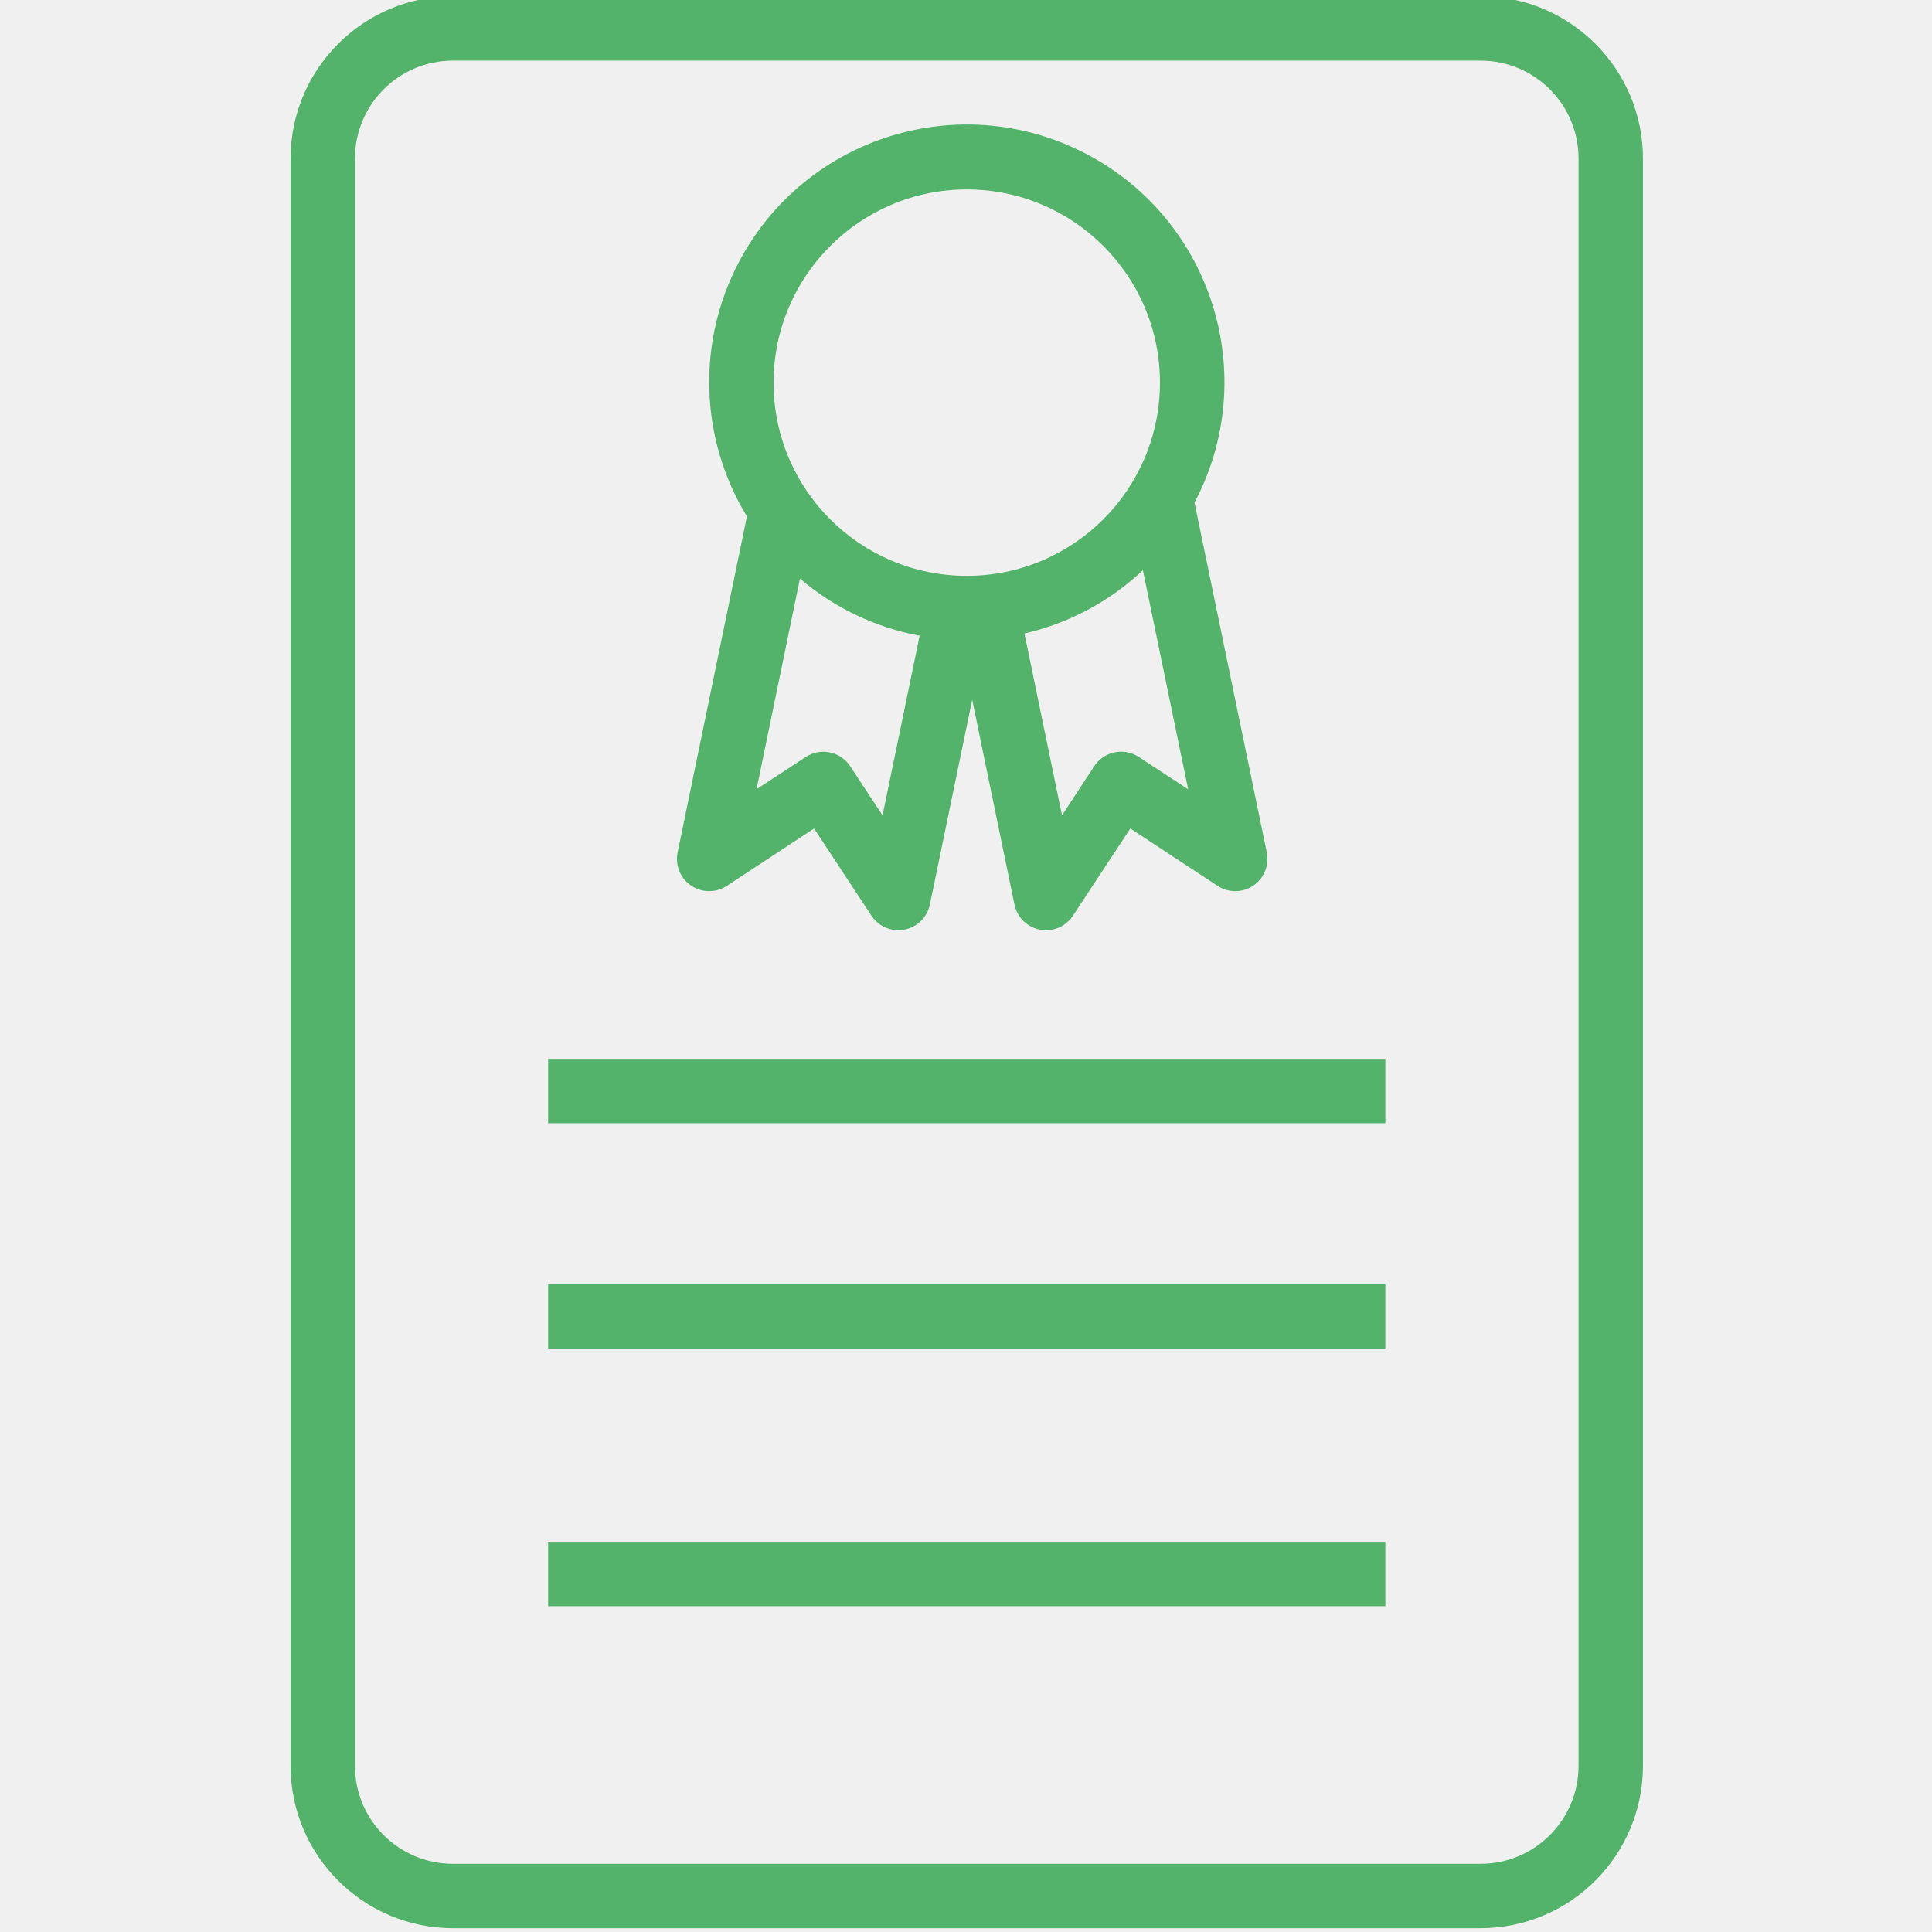
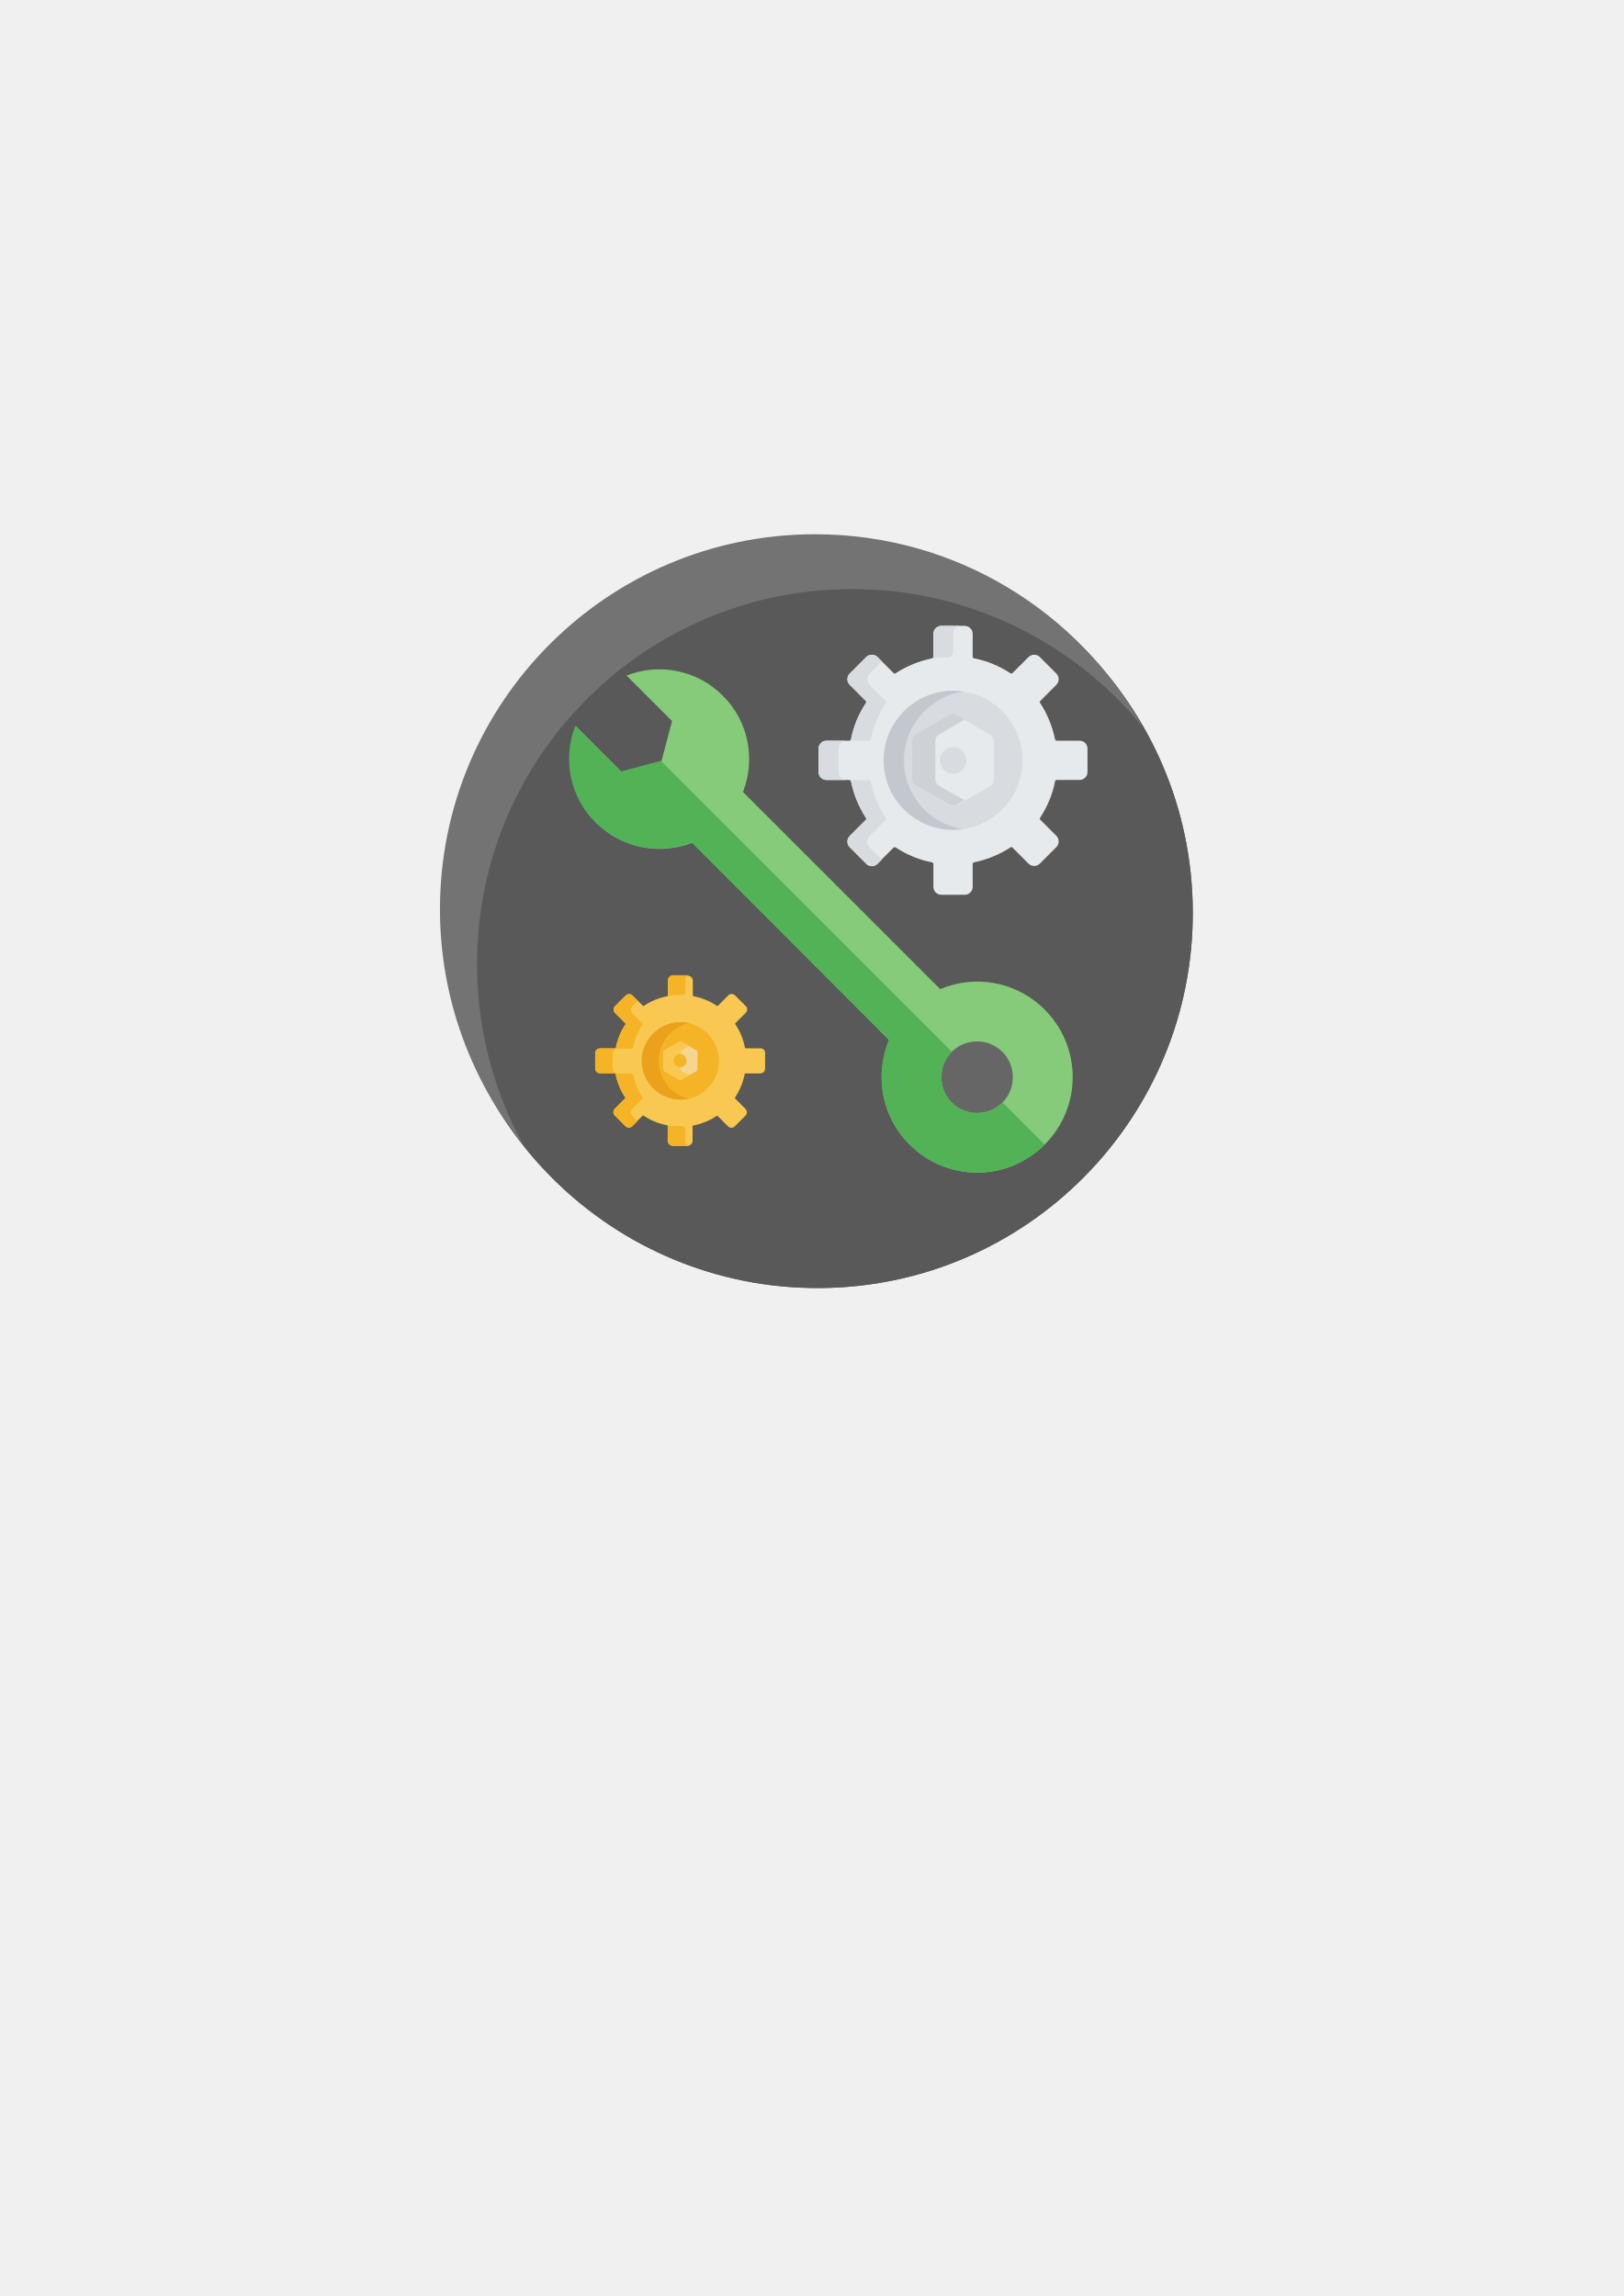
- <svg xmlns="http://www.w3.org/2000/svg" height="511pt" viewBox="-76 1 511 511.999" width="511pt" fill="#53b36a">
-   <path d="m315.891 0h-272.383c-23.742.027-42.98 19.266-43.008 43.008v425.984c.027 23.742 19.266 42.98 43.008 43.008h272.383c23.742-.027 42.98-19.266 43.008-43.008v-425.984c-.027-23.742-19.266-42.98-43.008-43.008zm25.941 468.992c-.012 14.32-11.621 25.926-25.941 25.941h-272.383c-14.32-.016-25.93-11.621-25.941-25.941v-425.984c.012-14.32 11.621-25.926 25.941-25.941h272.383c14.32.016 25.93 11.621 25.941 25.941zm0 0" />
-   <path d="m106.637 235.691c2.855 1.938 6.598 1.969 9.48.074l23.125-15.203 15.207 23.125c2.594 3.934 7.887 5.02 11.824 2.422 1.883-1.242 3.199-3.18 3.656-5.395l11.211-54.277 11.207 54.277c.949 4.617 5.461 7.59 10.074 6.641 2.223-.457 4.168-1.777 5.414-3.668l15.215-23.125 23.117 15.203c3.934 2.594 9.227 1.5 11.816-2.434 1.246-1.895 1.688-4.203 1.23-6.422l-19.152-92.723c17.625-33.328 4.895-74.637-28.434-92.262s-74.637-4.895-92.262 28.434c-11.258 21.289-10.465 46.934 2.082 67.488l-18.371 89.062c-.695 3.375.707 6.84 3.559 8.781zm118.656-34.082c-3.938-2.59-9.227-1.5-11.816 2.441l-8.535 13.035-9.949-48.195c11.762-2.711 22.594-8.5 31.383-16.777l12 58.07zm-45.594-150.41c28.277 0 51.199 22.922 51.199 51.199 0 28.277-22.922 51.203-51.199 51.203-28.277 0-51.199-22.926-51.199-51.203.027-28.266 22.934-51.172 51.199-51.199zm-44.203 103.125c9.062 7.742 20 12.965 31.719 15.148l-9.828 47.613-8.578-13.035c-2.586-3.914-7.848-5.004-11.777-2.441l-13.035 8.531zm0 0" />
-   <path d="m68.766 281.602h221.867v17.066h-221.867zm0 0" />
-   <path d="m68.766 341.332h221.867v17.066h-221.867zm0 0" />
-   <path d="m68.766 409.598h221.867v17.066h-221.867zm0 0" />
+ <svg xmlns="http://www.w3.org/2000/svg" xmlns:xlink="http://www.w3.org/1999/xlink" version="1.1" id="Layer_1" x="0px" y="0px" viewBox="0 0 595.3 841.9" style="enable-background:new 0 0 595.3 841.9;" xml:space="preserve">
+   <style type="text/css">
+ 	.st0{clip-path:url(#SVGID_2_);fill:#595959;}
+ 	.st1{fill:#666666;stroke:#FFFFFF;stroke-width:3.516;stroke-miterlimit:10;}
+ 	.st2{fill:#E6EAED;}
+ 	.st3{fill:#D8DCE0;}
+ 	.st4{fill:#C3C8CE;}
+ 	.st5{fill:#CED2D7;}
+ 	.st6{fill:#F8C850;}
+ 	.st7{fill:#F5B426;}
+ 	.st8{fill:#ECA11D;}
+ 	.st9{fill:#F5D592;}
+ 	.st10{fill:#85CB79;}
+ 	.st11{fill:#52B256;}
+ 	.st12{fill:#737373;}
+ </style>
+   <g>
+     <defs>
+       <path id="SVGID_1_" d="M299,197.2c-75.9,0.4-137.2,62.3-136.8,138.3c0.4,75.9,62.3,137.2,138.3,136.8    c75.9-0.4,137.2-62.3,136.8-138.3c-0.4-75.7-61.9-136.8-137.5-136.8C299.4,197.2,299.2,197.2,299,197.2" />
+     </defs>
+     <use xlink:href="#SVGID_1_" style="overflow:visible;fill:#595959;" />
+     <clipPath id="SVGID_2_">
+       <use xlink:href="#SVGID_1_" style="overflow:visible;" />
+     </clipPath>
+     <rect x="161.7" y="197.2" class="st0" width="275.9" height="275.5" />
+   </g>
+   <polygon class="st1" points="338.3,405.2 344.5,382.7 367,376.8 383.4,393.4 377.2,415.9 354.7,421.8 " />
+   <path class="st2" d="M395.8,271.6h-8.4c-0.3,0-0.5-0.2-0.6-0.5c-1-4.9-2.9-9.4-5.5-13.4c-0.2-0.2-0.1-0.5,0.1-0.7l5.9-5.9  c1.1-1.1,1.1-3,0-4.1l-6.1-6.1c-1.1-1.1-3-1.1-4.1,0l-5.9,5.9c-0.2,0.2-0.5,0.2-0.7,0.1c-4-2.6-8.5-4.6-13.4-5.5  c-0.3-0.1-0.5-0.3-0.5-0.6v-8.4c0-1.6-1.3-2.9-2.9-2.9h-8.6c-1.6,0-2.9,1.3-2.9,2.9v8.4c0,0.3-0.2,0.5-0.5,0.6  c-4.9,1-9.4,2.9-13.4,5.5c-0.2,0.2-0.5,0.1-0.7-0.1l-5.9-5.9c-1.1-1.1-3-1.1-4.1,0l-6.1,6.1c-1.1,1.1-1.1,3,0,4.1l5.9,5.9  c0.2,0.2,0.2,0.5,0.1,0.7c-2.6,4-4.6,8.5-5.5,13.4c-0.1,0.3-0.3,0.5-0.6,0.5H303c-1.6,0-2.9,1.3-2.9,2.9v8.6c0,1.6,1.3,2.9,2.9,2.9  h8.4c0.3,0,0.5,0.2,0.6,0.5c1,4.9,2.9,9.4,5.5,13.4c0.2,0.2,0.1,0.5-0.1,0.7l-5.9,5.9c-1.1,1.1-1.1,3,0,4.1l6.1,6.1  c1.1,1.1,3,1.1,4.1,0l5.9-5.9c0.2-0.2,0.5-0.2,0.7-0.1c4,2.6,8.5,4.6,13.4,5.5c0.3,0.1,0.5,0.3,0.5,0.6v8.4c0,1.6,1.3,2.9,2.9,2.9  h8.6c1.6,0,2.9-1.3,2.9-2.9v-8.4c0-0.3,0.2-0.5,0.5-0.6c4.9-1,9.4-2.9,13.4-5.5c0.2-0.2,0.5-0.1,0.7,0.1l5.9,5.9  c1.1,1.1,3,1.1,4.1,0l6.1-6.1c1.1-1.1,1.1-3,0-4.1l-5.9-5.9c-0.2-0.2-0.2-0.5-0.1-0.7c2.6-4,4.6-8.5,5.5-13.4  c0.1-0.3,0.3-0.5,0.6-0.5h8.4c1.6,0,2.9-1.3,2.9-2.9v-8.6C398.7,272.9,397.4,271.6,395.8,271.6z" />
+   <g>
+     <path class="st3" d="M317.4,257c0.2,0.2,0.2,0.5,0.1,0.7c-2.6,4-4.6,8.5-5.5,13.4c-0.1,0.3-0.3,0.5-0.6,0.5h7.3   c0.3,0,0.5-0.2,0.6-0.5c1-4.9,2.9-9.4,5.5-13.4c0.2-0.2,0.1-0.5-0.1-0.7l-5.9-5.9c-1.1-1.1-1.1-3,0-4.1l4.5-4.5l-1.6-1.6   c-1.1-1.1-3-1.1-4.1,0l-6.1,6.1c-1.1,1.1-1.1,3,0,4.1L317.4,257z" />
+     <path class="st3" d="M307.4,283.1v-8.6c0-1.6,1.3-2.9,2.9-2.9H303c-1.6,0-2.9,1.3-2.9,2.9v8.6c0,1.6,1.3,2.9,2.9,2.9h7.3   C308.7,286,307.4,284.7,307.4,283.1z" />
+     <path class="st3" d="M318.8,310.7c-1.1-1.1-1.1-3,0-4.1l5.9-5.9c0.2-0.2,0.2-0.5,0.1-0.7c-2.6-4-4.6-8.5-5.5-13.4   c-0.1-0.3-0.3-0.5-0.6-0.5h-7.3c0.3,0,0.5,0.2,0.6,0.5c1,4.9,2.9,9.4,5.5,13.4c0.2,0.2,0.1,0.5-0.1,0.7l-5.9,5.9   c-1.1,1.1-1.1,3,0,4.1l6.1,6.1c1.1,1.1,3,1.1,4.1,0l1.6-1.6L318.8,310.7z" />
+     <circle class="st3" cx="349.4" cy="278.8" r="25.5" />
+   </g>
+   <path class="st4" d="M331.4,278.8c0-12.8,9.5-23.4,21.8-25.2c-1.2-0.2-2.5-0.3-3.7-0.3c-14.1,0-25.5,11.4-25.5,25.5  c0,14.1,11.4,25.5,25.5,25.5c1.3,0,2.5-0.1,3.7-0.3C340.8,302.3,331.4,291.6,331.4,278.8z" />
+   <path class="st2" d="M363,269.4l-12.2-7c-0.8-0.5-1.9-0.5-2.7,0l-12.2,7c-0.8,0.5-1.4,1.4-1.4,2.4v14.1c0,1,0.5,1.9,1.4,2.4l12.2,7  c0.8,0.5,1.9,0.5,2.7,0l12.2-7c0.8-0.5,1.4-1.4,1.4-2.4v-14.1C364.3,270.8,363.8,269.9,363,269.4z M349.4,283.7  c-2.7,0-4.9-2.2-4.9-4.9c0-2.7,2.2-4.9,4.9-4.9c2.7,0,4.9,2.2,4.9,4.9C354.3,281.5,352.1,283.7,349.4,283.7z" />
+   <path class="st5" d="M344.3,288.2c-0.8-0.5-1.4-1.4-1.4-2.4v-14.1c0-1,0.5-1.9,1.4-2.4l9.3-5.4l-2.9-1.7c-0.8-0.5-1.9-0.5-2.7,0  l-12.2,7c-0.8,0.5-1.4,1.4-1.4,2.4v14.1c0,1,0.5,1.9,1.4,2.4l12.2,7c0.8,0.5,1.9,0.5,2.7,0l2.9-1.7L344.3,288.2z" />
+   <path class="st3" d="M349.5,232.4c0-1.6,1.3-2.9,2.9-2.9h-7.3c-1.6,0-2.9,1.3-2.9,2.9v8.4c0,0.3-0.2,0.5-0.5,0.6l5.9-0.4  c1.1-0.1,1.9-1,1.9-2V232.4z" />
+   <g>
+     <path class="st6" d="M278.8,384.4h-5.4c-0.2,0-0.3-0.1-0.3-0.3c-0.6-3.1-1.8-6-3.5-8.5c-0.1-0.1-0.1-0.3,0-0.4l3.8-3.8   c0.7-0.7,0.7-1.8,0-2.5l-3.9-3.9c-0.7-0.7-1.8-0.7-2.5,0l-3.8,3.8c-0.1,0.1-0.3,0.1-0.4,0c-2.5-1.7-5.4-2.9-8.5-3.5   c-0.2,0-0.3-0.2-0.3-0.3v-5.4c0-1-0.8-1.8-1.8-1.8h-5.5c-1,0-1.8,0.8-1.8,1.8v5.4c0,0.2-0.1,0.3-0.3,0.3c-3.1,0.6-6,1.8-8.5,3.5   c-0.1,0.1-0.3,0.1-0.4,0l-3.8-3.8c-0.7-0.7-1.8-0.7-2.5,0l-3.9,3.9c-0.7,0.7-0.7,1.8,0,2.5l3.8,3.8c0.1,0.1,0.1,0.3,0,0.4   c-1.7,2.5-2.9,5.4-3.5,8.5c0,0.2-0.2,0.3-0.3,0.3H220c-1,0-1.8,0.8-1.8,1.8v5.5c0,1,0.8,1.8,1.8,1.8h5.4c0.2,0,0.3,0.1,0.3,0.3   c0.6,3.1,1.8,6,3.5,8.5c0.1,0.1,0.1,0.3,0,0.4l-3.8,3.8c-0.7,0.7-0.7,1.8,0,2.5l3.9,3.9c0.7,0.7,1.8,0.7,2.5,0l3.8-3.8   c0.1-0.1,0.3-0.1,0.4,0c2.5,1.7,5.4,2.9,8.5,3.5c0.2,0,0.3,0.2,0.3,0.3v5.4c0,1,0.8,1.8,1.8,1.8h5.5c1,0,1.8-0.8,1.8-1.8V413   c0-0.2,0.1-0.3,0.3-0.3c3.1-0.6,6-1.8,8.5-3.5c0.1-0.1,0.3-0.1,0.4,0l3.8,3.8c0.7,0.7,1.8,0.7,2.5,0l3.9-3.9c0.7-0.7,0.7-1.8,0-2.5   l-3.8-3.8c-0.1-0.1-0.1-0.3,0-0.4c1.7-2.5,2.9-5.4,3.5-8.5c0-0.2,0.2-0.3,0.3-0.3h5.4c1,0,1.8-0.8,1.8-1.8v-5.5   C280.6,385.2,279.8,384.4,278.8,384.4z" />
+     <g>
+       <path class="st7" d="M231.8,409.1c-0.7-0.7-0.7-1.8,0-2.5l3.8-3.8c0.1-0.1,0.1-0.3,0-0.4c-1.7-2.5-2.9-5.4-3.5-8.5    c0-0.2-0.2-0.3-0.3-0.3h-5.4c-1,0-1.8-0.8-1.8-1.8v-5.5c0-1,0.8-1.8,1.8-1.8h5.4c0.2,0,0.3-0.1,0.3-0.3c0.6-3.1,1.8-6,3.5-8.5    c0.1-0.1,0.1-0.3,0-0.4l-3.8-3.8c-0.7-0.7-0.7-1.8,0-2.5l2-2l-1.9-1.9c-0.7-0.7-1.8-0.7-2.5,0l-3.9,3.9c-0.7,0.7-0.7,1.8,0,2.5    l3.8,3.8c0.1,0.1,0.1,0.3,0,0.4c-1.7,2.5-2.9,5.4-3.5,8.5c0,0.2-0.2,0.3-0.3,0.3H220c-1,0-1.8,0.8-1.8,1.8v5.5    c0,1,0.8,1.8,1.8,1.8h5.4c0.2,0,0.3,0.1,0.3,0.3c0.6,3.1,1.8,6,3.5,8.5c0.1,0.1,0.1,0.3,0,0.4l-3.8,3.8c-0.7,0.7-0.7,1.8,0,2.5    l3.9,3.9c0.7,0.7,1.8,0.7,2.5,0l1.9-1.9L231.8,409.1z" />
+       <circle class="st7" cx="249.4" cy="389" r="14.2" />
+     </g>
+     <path class="st8" d="M241.5,389c0-6.8,4.7-12.4,11.1-13.9c-1-0.2-2-0.3-3.1-0.3c-7.8,0-14.2,6.4-14.2,14.2   c0,7.8,6.4,14.2,14.2,14.2c1.1,0,2.1-0.1,3.1-0.3C246.2,401.4,241.5,395.7,241.5,389z" />
+     <path class="st9" d="M250,382.1l5.1,2.9c0.4,0.2,0.6,0.6,0.6,1v5.9c0,0.4-0.2,0.8-0.6,1l-5.1,2.9c-0.4,0.2-0.8,0.2-1.1,0l-5.1-2.9   c-0.4-0.2-0.6-0.6-0.6-1V386c0-0.4,0.2-0.8,0.6-1l5.1-2.9C249.2,381.9,249.6,381.9,250,382.1z" />
+     <path class="st6" d="M250.1,392.9c-0.4-0.2-0.6-0.6-0.6-1V386c0-0.4,0.2-0.8,0.6-1l2.5-1.4l-2.6-1.5c-0.4-0.2-0.8-0.2-1.1,0   l-5.1,2.9c-0.4,0.2-0.6,0.6-0.6,1v5.9c0,0.4,0.2,0.8,0.6,1l5.1,2.9c0.4,0.2,0.8,0.2,1.1,0l2.6-1.5L250.1,392.9z" />
+     <g>
+       <path class="st7" d="M249.4,391.3c-1.3,0-2.4-1-2.4-2.4c0-1.5,1.4-2.6,2.8-2.3c1.2,0.2,1.9,1.2,1.9,2.3    C251.8,390.3,250.7,391.3,249.4,391.3z" />
+       <path class="st7" d="M251.2,359.5c0-0.9,0.6-1.6,1.4-1.8c-0.1,0-0.3-0.1-0.4-0.1h-5.5c-1,0-1.8,0.8-1.8,1.8v5.4    c0,0.2-0.1,0.3-0.3,0.3l5.6-0.3c0.6,0,1.1-0.5,1.1-1.1V359.5L251.2,359.5z" />
+       <path class="st7" d="M251.2,418.4v-4.6c0-0.4-0.4-0.8-0.8-0.8l-5.8-0.3c0.2,0,0.3,0.2,0.3,0.3v5.4c0,1,0.8,1.8,1.8,1.8h5.5    c0.1,0,0.3,0,0.4-0.1C251.8,419.9,251.2,419.2,251.2,418.4z" />
+     </g>
+   </g>
+   <path class="st10" d="M326,381.4c-5.4,12.7-2.9,28,7.5,38.3c13.7,13.7,35.8,13.7,49.5,0c13.7-13.7,13.7-35.8,0-49.5  c-10.4-10.4-25.6-12.9-38.3-7.5l-72.3-72.3c4.6-11.8,2.2-25.8-7.4-35.3c-9.6-9.6-23.5-12-35.3-7.4l16.7,16.7l-3.9,14.7l-14.7,3.9  l-16.7-16.7c-4.6,11.8-2.2,25.8,7.4,35.3c9.6,9.6,23.5,12,35.3,7.4L326,381.4L326,381.4z M348.9,404.3c-5.1-5.1-5.1-13.5,0-18.6  c5.1-5.1,13.5-5.1,18.6,0c5.1,5.1,5.1,13.5,0,18.6C362.4,409.4,354,409.4,348.9,404.3z" />
+   <path class="st11" d="M333.5,419.7c13.7,13.7,35.8,13.7,49.5,0l-15.4-15.4c-5.1,5.1-13.5,5.1-18.6,0c-5.1-5.1-5.1-13.5,0-18.6  L242.3,279l-14.7,3.9l-16.7-16.7c-4.6,11.8-2.2,25.8,7.4,35.3c9.6,9.6,23.5,12,35.3,7.4l72.3,72.3  C320.6,394.1,323.1,409.3,333.5,419.7L333.5,419.7z" />
+   <path class="st12" d="M174.9,353.5c0-75.9,61.6-137.5,137.5-137.5c43,0,81.5,19.8,106.7,50.7c-23.5-42.2-68.5-70.8-120.3-70.8  c-75.9,0-137.5,61.6-137.5,137.5c0,32.9,11.6,63.1,30.8,86.8C181.1,400.4,174.9,377.7,174.9,353.5z" />
</svg>
